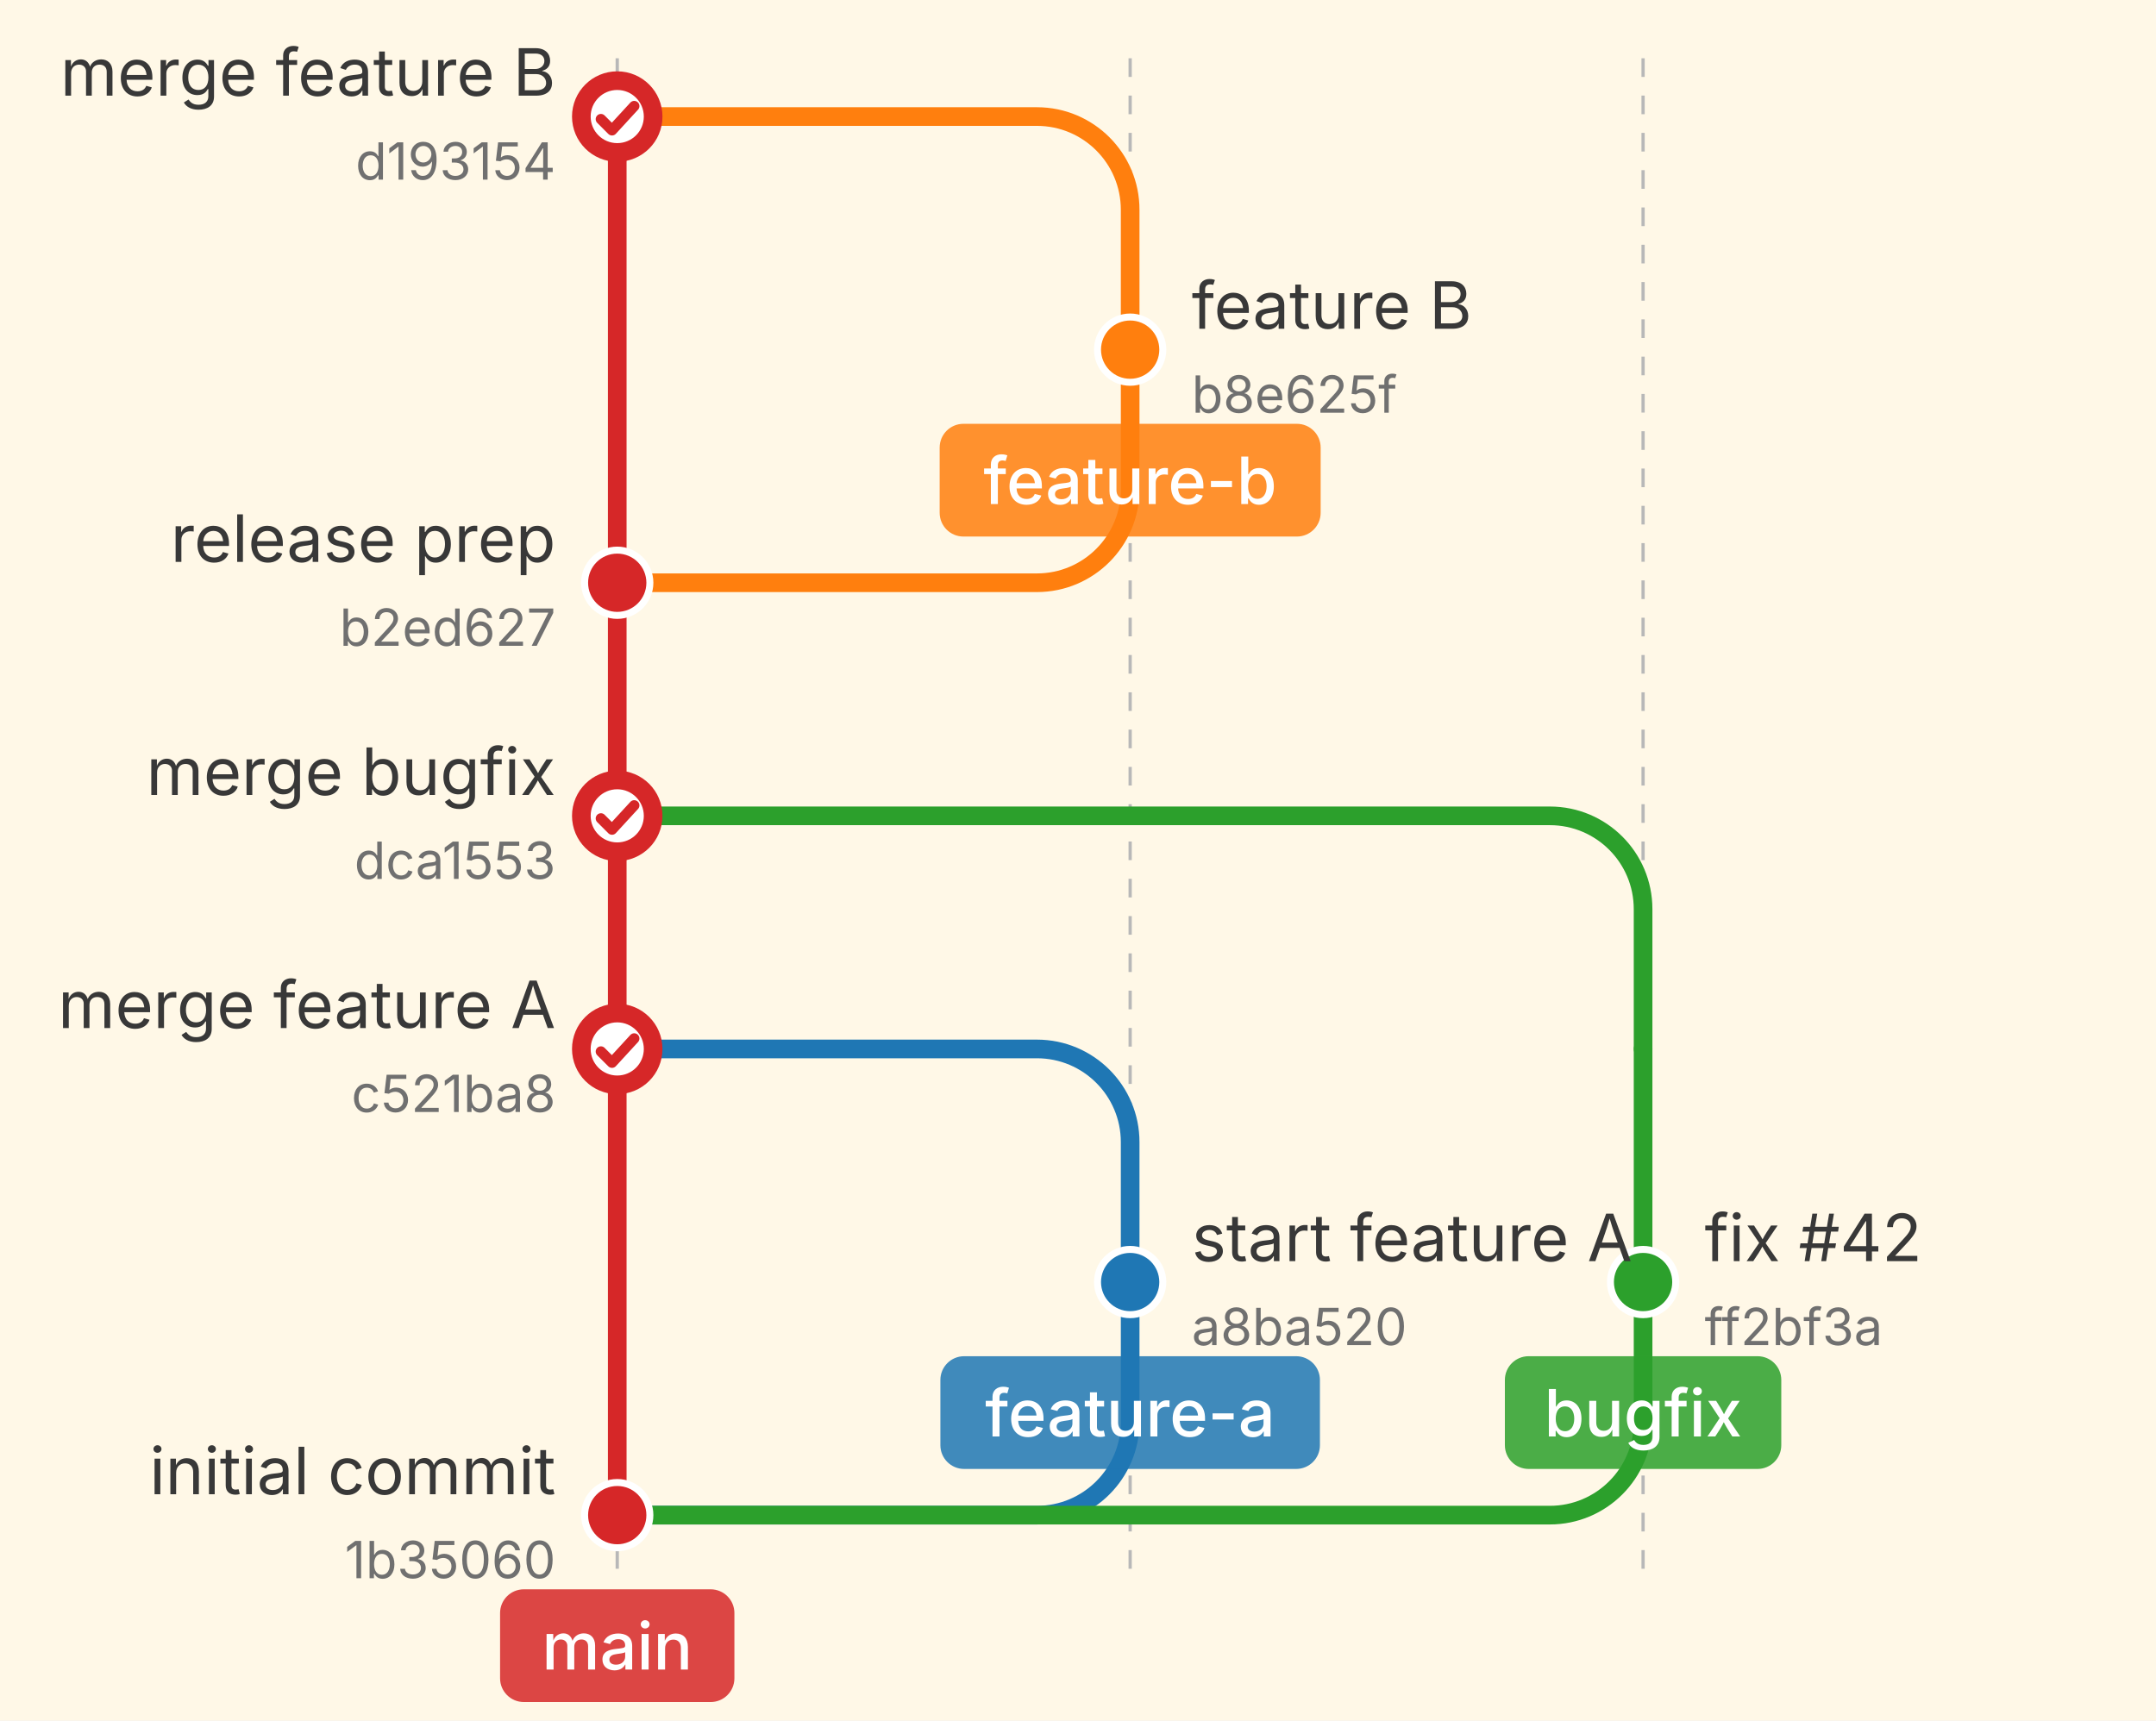
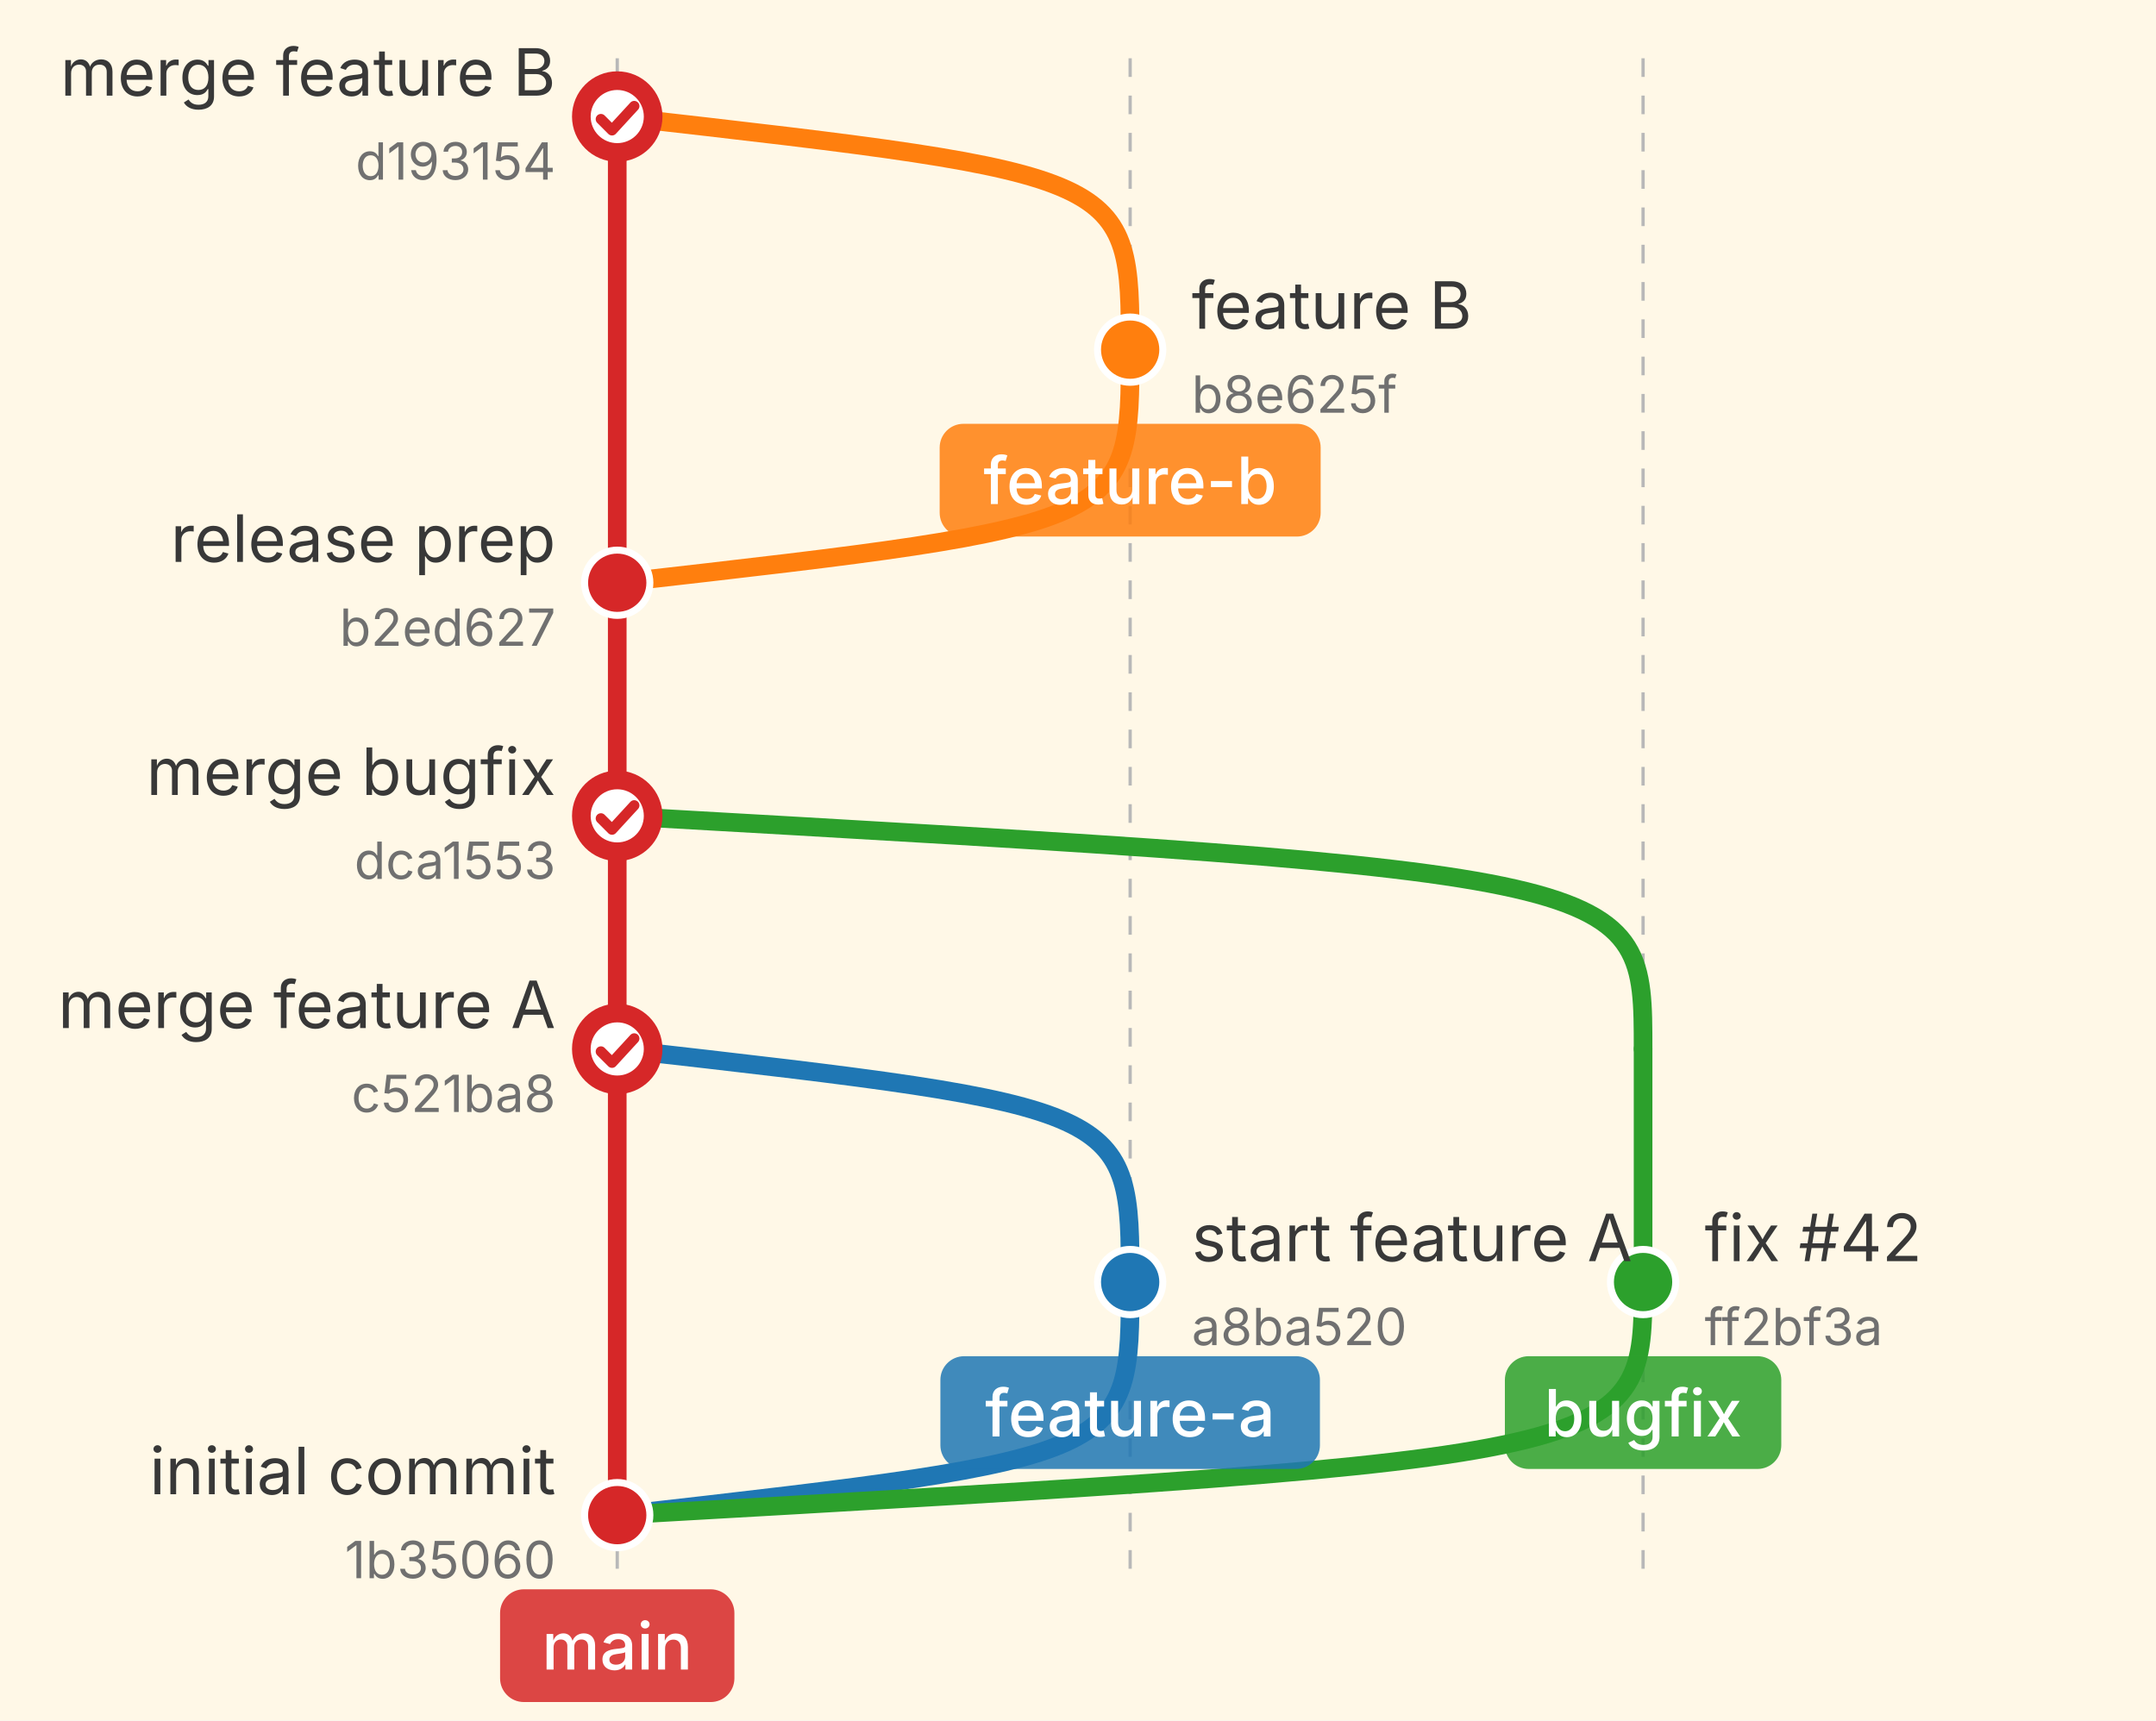
<svg xmlns="http://www.w3.org/2000/svg" width="462.372" height="369.091" viewBox="0 0 462.372 369.091">
  <defs>
</defs>
  <rect x="0" y="0" width="462.372" height="369.091" fill="#fff8e7" />
  <path d="M132.372,12.5 L132.372,337.5" stroke="#b8b8b8" stroke-width="0.7" stroke-dasharray="4,4" />
  <path d="M242.372,12.5 L242.372,337.5" stroke="#b8b8b8" stroke-width="0.7" stroke-dasharray="4,4" />
  <path d="M352.372,12.5 L352.372,337.5" stroke="#b8b8b8" stroke-width="0.7" stroke-dasharray="4,4" />
  <path d="M132.372,325.0 L132.372,25.0" stroke="#d62728" stroke-width="4" stroke-linecap="round" />
-   <path d="M132.372,325.0 L222.372,325.0 A20,20,0,0,0,242.372,305.0 L242.372,275.0" stroke="#1f77b4" stroke-width="4" fill="none" stroke-linecap="round" />
-   <path d="M242.372,275.0 L242.372,245.0 A20,20,0,0,0,222.372,225.0 L132.372,225.0" stroke="#1f77b4" stroke-width="4" fill="none" stroke-linecap="round" />
-   <path d="M132.372,325.0 L332.372,325.0 A20,20,0,0,0,352.372,305.0 L352.372,275.0" stroke="#2ca02c" stroke-width="4" fill="none" stroke-linecap="round" />
-   <path d="M352.372,225.0 L352.372,195.0 A20,20,0,0,0,332.372,175.0 L132.372,175.0" stroke="#2ca02c" stroke-width="4" fill="none" stroke-linecap="round" />
+   <path d="M132.372,325.0 C242.372,312.5,242.372,312.5,242.372,275.0" stroke="#1f77b4" stroke-width="4" fill="none" stroke-linecap="round" />
+   <path d="M242.372,275.0 C242.372,237.5,242.372,237.5,132.372,225.0" stroke="#1f77b4" stroke-width="4" fill="none" stroke-linecap="round" />
+   <path d="M132.372,325.0 C352.372,312.5,352.372,312.5,352.372,275.0" stroke="#2ca02c" stroke-width="4" fill="none" stroke-linecap="round" />
+   <path d="M352.372,225.0 C352.372,187.5,352.372,187.5,132.372,175.0" stroke="#2ca02c" stroke-width="4" fill="none" stroke-linecap="round" />
  <path d="M352.372,275.0 L352.372,225.0" stroke="#2ca02c" stroke-width="4" stroke-linecap="round" />
-   <path d="M132.372,125.0 L222.372,125.0 A20,20,0,0,0,242.372,105.0 L242.372,75.0" stroke="#ff7f0e" stroke-width="4" fill="none" stroke-linecap="round" />
-   <path d="M242.372,75.0 L242.372,45.0 A20,20,0,0,0,222.372,25.0 L132.372,25.0" stroke="#ff7f0e" stroke-width="4" fill="none" stroke-linecap="round" />
+   <path d="M132.372,125.0 C242.372,112.5,242.372,112.5,242.372,75.0" stroke="#ff7f0e" stroke-width="4" fill="none" stroke-linecap="round" />
+   <path d="M242.372,75.0 C242.372,37.5,242.372,37.5,132.372,25.0" stroke="#ff7f0e" stroke-width="4" fill="none" stroke-linecap="round" />
  <circle cx="132.372" cy="325.0" r="7" fill="#d62728" stroke="white" stroke-width="1.5" />
  <circle cx="242.372" cy="275.0" r="7" fill="#1f77b4" stroke="white" stroke-width="1.5" />
  <circle cx="352.372" cy="275.0" r="7" fill="#2ca02c" stroke="white" stroke-width="1.5" />
  <circle cx="132.372" cy="225.0" r="7.7" fill="white" stroke="#d62728" stroke-width="4" />
  <path d="M128.872,225.56 L131.252,227.94 L136.012,222.76" stroke="#d62728" stroke-width="2.24" fill="none" stroke-linecap="round" stroke-linejoin="round" />
  <circle cx="132.372" cy="175.0" r="7.7" fill="white" stroke="#d62728" stroke-width="4" />
  <path d="M128.872,175.56 L131.252,177.94 L136.012,172.76" stroke="#d62728" stroke-width="2.24" fill="none" stroke-linecap="round" stroke-linejoin="round" />
  <circle cx="132.372" cy="125.0" r="7" fill="#d62728" stroke="white" stroke-width="1.5" />
  <circle cx="242.372" cy="75.0" r="7" fill="#ff7f0e" stroke="white" stroke-width="1.5" />
  <circle cx="132.372" cy="25.0" r="7.7" fill="white" stroke="#d62728" stroke-width="4" />
  <path d="M128.872,25.56 L131.252,27.94 L136.012,22.76" stroke="#d62728" stroke-width="2.24" fill="none" stroke-linecap="round" stroke-linejoin="round" />
  <rect x="107.246" y="340.909" width="50.252" height="24.182" rx="5.091" ry="5.091" fill="#d62728" opacity="0.85" />
  <text x="132.372" y="353.0" font-size="14.0" text-anchor="middle" dominant-baseline="middle" fill="white" font-family="'Inter', 'Helvetica Neue', Helvetica, Arial, sans-serif" font-weight="500">main</text>
  <rect x="201.673" y="290.909" width="81.397" height="24.182" rx="5.091" ry="5.091" fill="#1f77b4" opacity="0.85" />
  <text x="242.372" y="303.0" font-size="14.0" text-anchor="middle" dominant-baseline="middle" fill="white" font-family="'Inter', 'Helvetica Neue', Helvetica, Arial, sans-serif" font-weight="500">feature-a</text>
  <rect x="322.734" y="290.909" width="59.276" height="24.182" rx="5.091" ry="5.091" fill="#2ca02c" opacity="0.85" />
  <text x="352.372" y="303.0" font-size="14.0" text-anchor="middle" dominant-baseline="middle" fill="white" font-family="'Inter', 'Helvetica Neue', Helvetica, Arial, sans-serif" font-weight="500">bugfix</text>
  <rect x="201.52" y="90.909" width="81.704" height="24.182" rx="5.091" ry="5.091" fill="#ff7f0e" opacity="0.85" />
  <text x="242.372" y="103.0" font-size="14.0" text-anchor="middle" dominant-baseline="middle" fill="white" font-family="'Inter', 'Helvetica Neue', Helvetica, Arial, sans-serif" font-weight="500">feature-b</text>
  <text x="119.172" y="315.455" font-size="14.0" text-anchor="end" dominant-baseline="middle" fill="#383838" font-family="'Inter', 'Helvetica Neue', Helvetica, Arial, sans-serif" font-weight="400">initial commit</text>
  <text x="119.172" y="334.545" font-size="11.0" text-anchor="end" dominant-baseline="middle" fill="#707070" font-family="'Inter', 'Helvetica Neue', Helvetica, Arial, sans-serif" font-weight="400">1b35060</text>
  <text x="255.572" y="265.455" font-size="14.0" text-anchor="start" dominant-baseline="middle" fill="#383838" font-family="'Inter', 'Helvetica Neue', Helvetica, Arial, sans-serif" font-weight="400">start feature A</text>
  <text x="255.572" y="284.545" font-size="11.0" text-anchor="start" dominant-baseline="middle" fill="#707070" font-family="'Inter', 'Helvetica Neue', Helvetica, Arial, sans-serif" font-weight="400">a8ba520</text>
  <text x="365.572" y="265.455" font-size="14.0" text-anchor="start" dominant-baseline="middle" fill="#383838" font-family="'Inter', 'Helvetica Neue', Helvetica, Arial, sans-serif" font-weight="400">fix #42</text>
  <text x="365.572" y="284.545" font-size="11.0" text-anchor="start" dominant-baseline="middle" fill="#707070" font-family="'Inter', 'Helvetica Neue', Helvetica, Arial, sans-serif" font-weight="400">ff2bf3a</text>
  <text x="119.172" y="215.455" font-size="14.0" text-anchor="end" dominant-baseline="middle" fill="#383838" font-family="'Inter', 'Helvetica Neue', Helvetica, Arial, sans-serif" font-weight="400">merge feature A</text>
  <text x="119.172" y="234.545" font-size="11.0" text-anchor="end" dominant-baseline="middle" fill="#707070" font-family="'Inter', 'Helvetica Neue', Helvetica, Arial, sans-serif" font-weight="400">c521ba8</text>
  <text x="119.172" y="165.455" font-size="14.0" text-anchor="end" dominant-baseline="middle" fill="#383838" font-family="'Inter', 'Helvetica Neue', Helvetica, Arial, sans-serif" font-weight="400">merge bugfix</text>
  <text x="119.172" y="184.545" font-size="11.0" text-anchor="end" dominant-baseline="middle" fill="#707070" font-family="'Inter', 'Helvetica Neue', Helvetica, Arial, sans-serif" font-weight="400">dca1553</text>
  <text x="119.172" y="115.455" font-size="14.0" text-anchor="end" dominant-baseline="middle" fill="#383838" font-family="'Inter', 'Helvetica Neue', Helvetica, Arial, sans-serif" font-weight="400">release prep</text>
  <text x="119.172" y="134.545" font-size="11.0" text-anchor="end" dominant-baseline="middle" fill="#707070" font-family="'Inter', 'Helvetica Neue', Helvetica, Arial, sans-serif" font-weight="400">b2ed627</text>
  <text x="255.572" y="65.455" font-size="14.0" text-anchor="start" dominant-baseline="middle" fill="#383838" font-family="'Inter', 'Helvetica Neue', Helvetica, Arial, sans-serif" font-weight="400">feature B</text>
  <text x="255.572" y="84.545" font-size="11.0" text-anchor="start" dominant-baseline="middle" fill="#707070" font-family="'Inter', 'Helvetica Neue', Helvetica, Arial, sans-serif" font-weight="400">b8e625f</text>
  <text x="119.172" y="15.455" font-size="14.0" text-anchor="end" dominant-baseline="middle" fill="#383838" font-family="'Inter', 'Helvetica Neue', Helvetica, Arial, sans-serif" font-weight="400">merge feature B</text>
  <text x="119.172" y="34.545" font-size="11.0" text-anchor="end" dominant-baseline="middle" fill="#707070" font-family="'Inter', 'Helvetica Neue', Helvetica, Arial, sans-serif" font-weight="400">d193154</text>
</svg>
